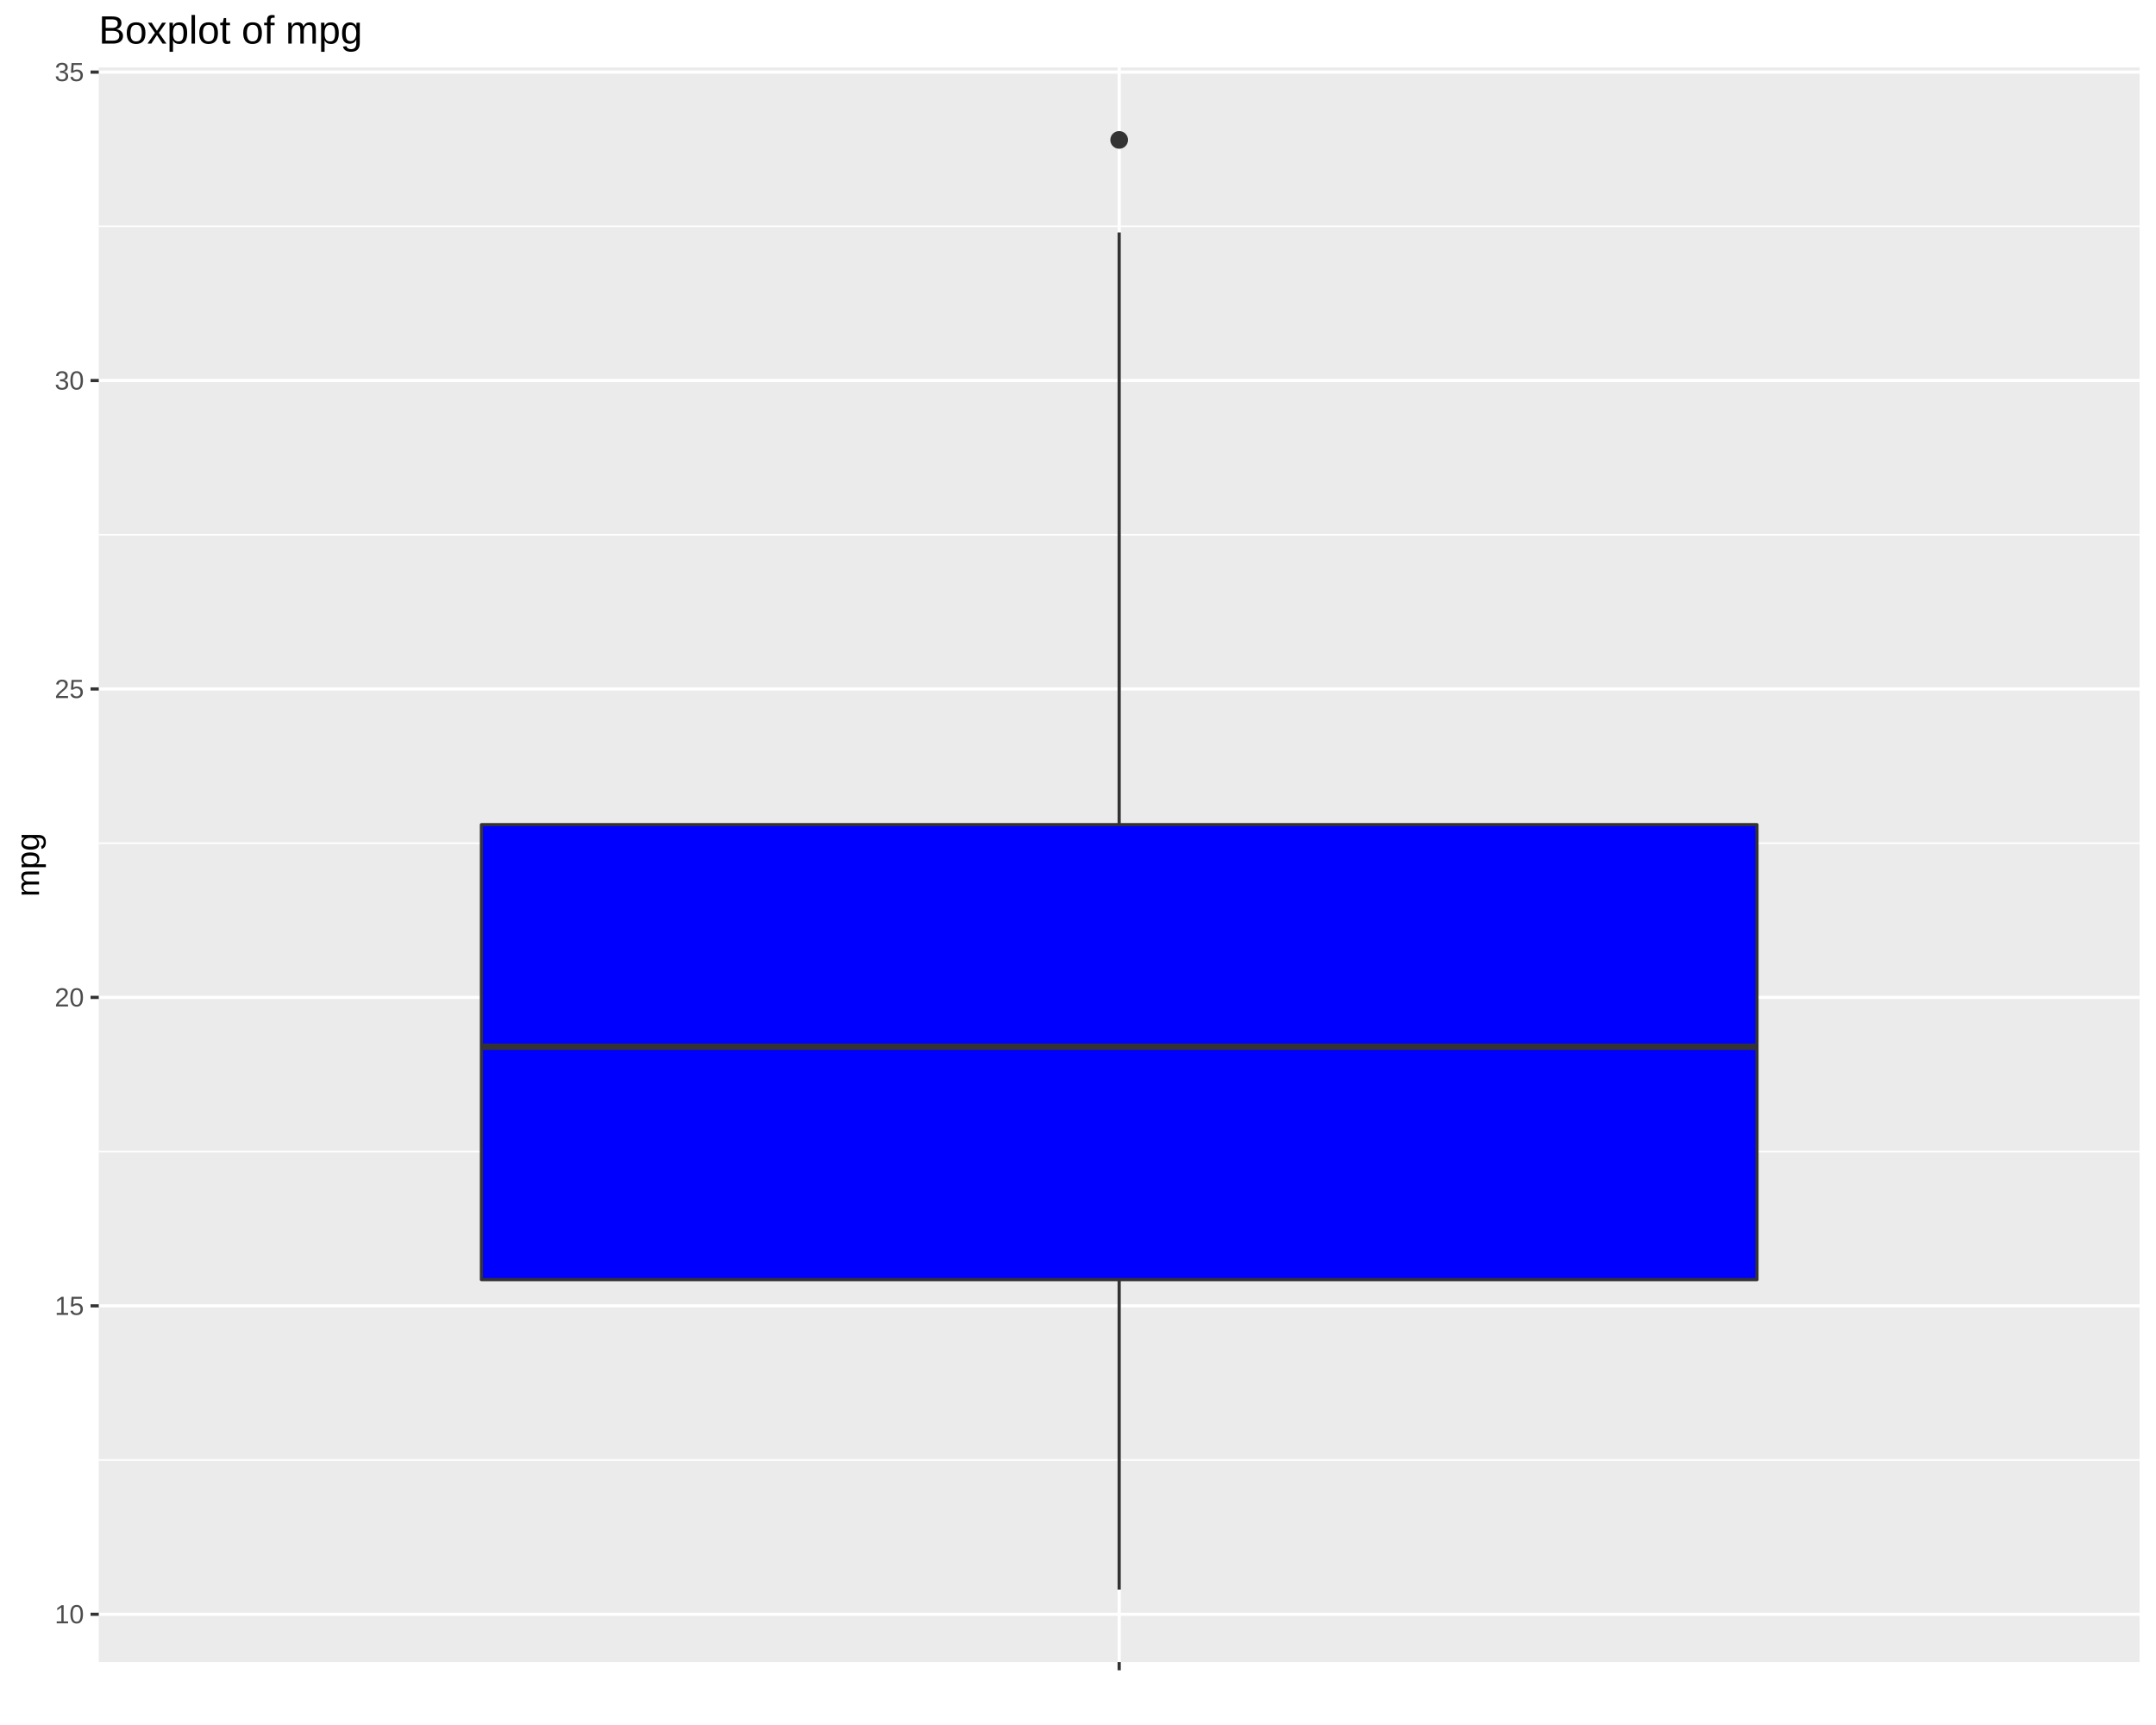
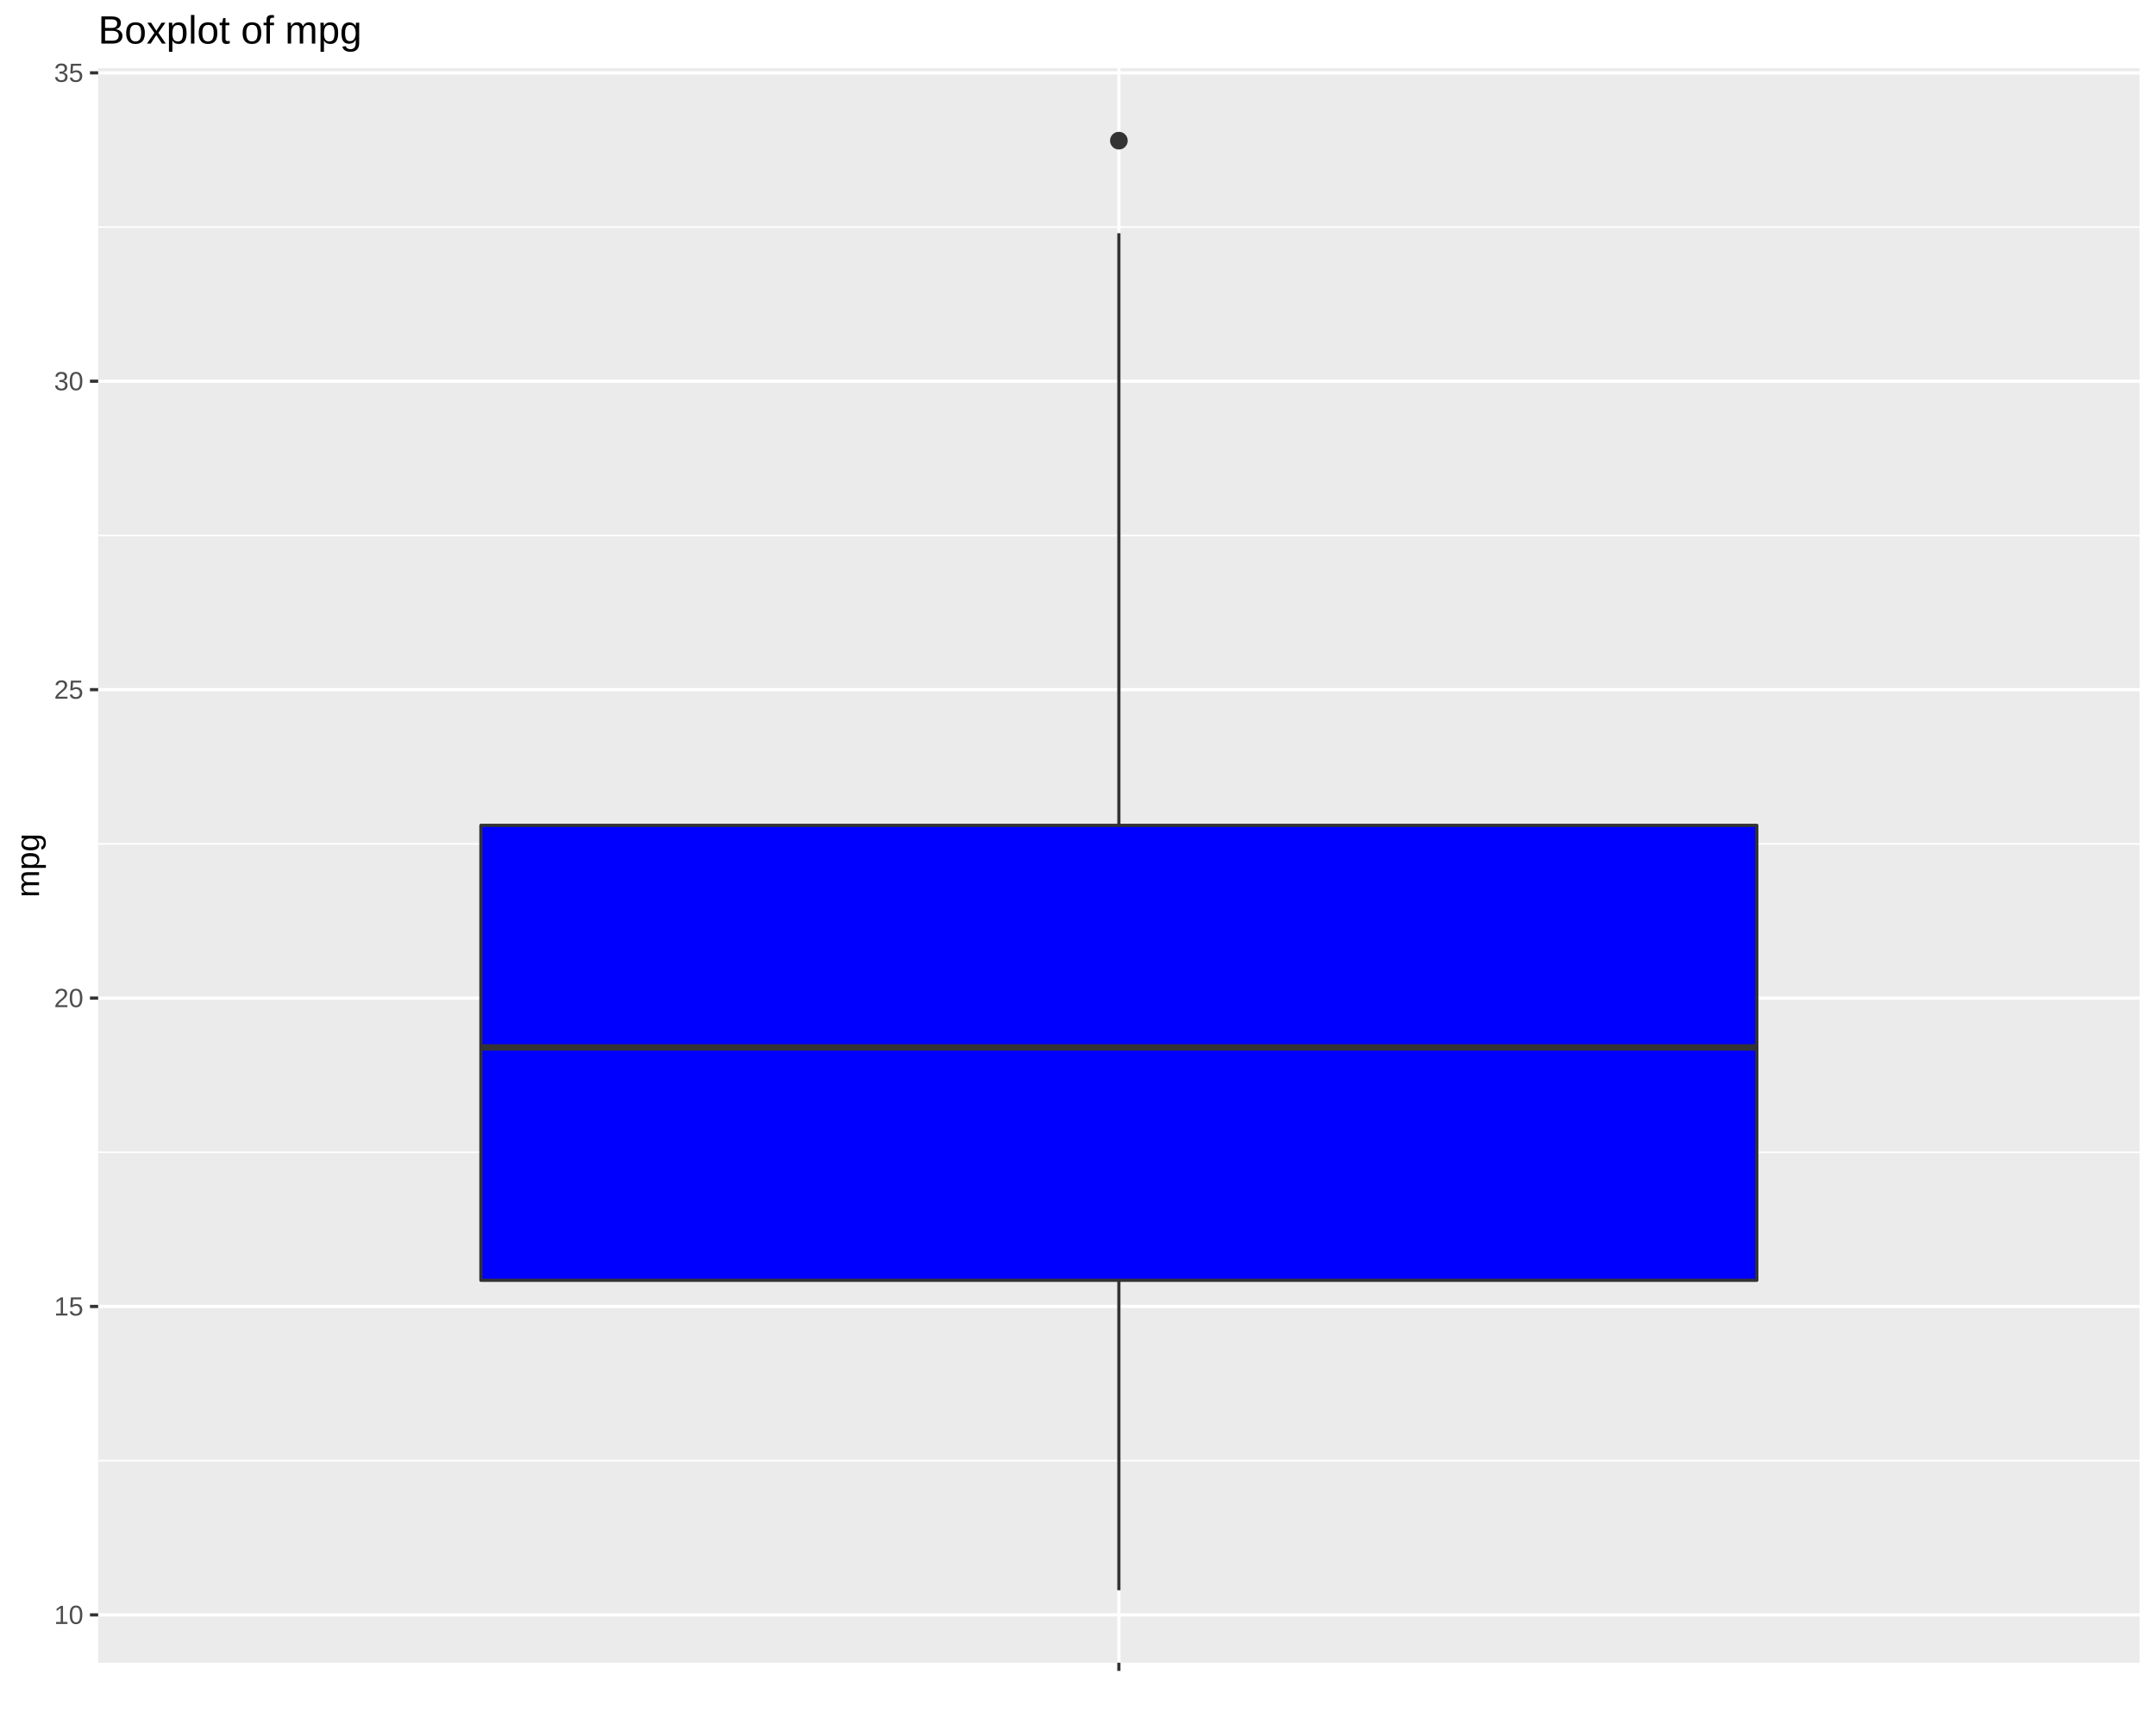
<svg xmlns="http://www.w3.org/2000/svg" viewBox="0 0 720.00 576.00">
  <defs>
    <style type="text/css">
    line, polyline, polygon, path, rect, circle {
      fill: none;
      stroke: #000000;
      stroke-linecap: round;
      stroke-linejoin: round;
      stroke-miterlimit: 10.00;
    }
  </style>
  </defs>
  <rect width="100%" height="100%" style="stroke: none; fill: #FFFFFF;" />
  <rect x="0.00" y="0.00" width="720.00" height="576.00" style="stroke-width: 1.07; stroke: #FFFFFF; fill: #FFFFFF;" />
  <defs>
-     <clipPath id="cpMzIuOTh8NzE0LjUyfDU1NC45OXwyMi41Mg==">
-       <rect x="32.98" y="22.52" width="681.54" height="532.47" />
+     <clipPath id="cpMzIuNzh8NzE0LjUyfDU1NS4yMHwyMi43Nw==">
+       <rect x="32.78" y="22.77" width="681.74" height="532.43" />
    </clipPath>
  </defs>
-   <rect x="32.98" y="22.52" width="681.54" height="532.47" style="stroke-width: 1.07; stroke: none; fill: #EBEBEB;" clip-path="url(#cpMzIuOTh8NzE0LjUyfDU1NC45OXwyMi41Mg==)" />
-   <polyline points="32.98,487.53 714.52,487.53 " style="stroke-width: 0.53; stroke: #FFFFFF; stroke-linecap: butt;" clip-path="url(#cpMzIuOTh8NzE0LjUyfDU1NC45OXwyMi41Mg==)" />
-   <polyline points="32.98,384.54 714.52,384.54 " style="stroke-width: 0.53; stroke: #FFFFFF; stroke-linecap: butt;" clip-path="url(#cpMzIuOTh8NzE0LjUyfDU1NC45OXwyMi41Mg==)" />
-   <polyline points="32.98,281.55 714.52,281.55 " style="stroke-width: 0.53; stroke: #FFFFFF; stroke-linecap: butt;" clip-path="url(#cpMzIuOTh8NzE0LjUyfDU1NC45OXwyMi41Mg==)" />
-   <polyline points="32.98,178.56 714.52,178.56 " style="stroke-width: 0.53; stroke: #FFFFFF; stroke-linecap: butt;" clip-path="url(#cpMzIuOTh8NzE0LjUyfDU1NC45OXwyMi41Mg==)" />
-   <polyline points="32.98,75.56 714.52,75.56 " style="stroke-width: 0.53; stroke: #FFFFFF; stroke-linecap: butt;" clip-path="url(#cpMzIuOTh8NzE0LjUyfDU1NC45OXwyMi41Mg==)" />
-   <polyline points="32.98,539.03 714.52,539.03 " style="stroke-width: 1.07; stroke: #FFFFFF; stroke-linecap: butt;" clip-path="url(#cpMzIuOTh8NzE0LjUyfDU1NC45OXwyMi41Mg==)" />
-   <polyline points="32.98,436.04 714.52,436.04 " style="stroke-width: 1.07; stroke: #FFFFFF; stroke-linecap: butt;" clip-path="url(#cpMzIuOTh8NzE0LjUyfDU1NC45OXwyMi41Mg==)" />
-   <polyline points="32.98,333.04 714.52,333.04 " style="stroke-width: 1.07; stroke: #FFFFFF; stroke-linecap: butt;" clip-path="url(#cpMzIuOTh8NzE0LjUyfDU1NC45OXwyMi41Mg==)" />
-   <polyline points="32.98,230.05 714.52,230.05 " style="stroke-width: 1.07; stroke: #FFFFFF; stroke-linecap: butt;" clip-path="url(#cpMzIuOTh8NzE0LjUyfDU1NC45OXwyMi41Mg==)" />
-   <polyline points="32.98,127.06 714.52,127.06 " style="stroke-width: 1.07; stroke: #FFFFFF; stroke-linecap: butt;" clip-path="url(#cpMzIuOTh8NzE0LjUyfDU1NC45OXwyMi41Mg==)" />
-   <polyline points="32.98,24.07 714.52,24.07 " style="stroke-width: 1.07; stroke: #FFFFFF; stroke-linecap: butt;" clip-path="url(#cpMzIuOTh8NzE0LjUyfDU1NC45OXwyMi41Mg==)" />
-   <polyline points="373.75,554.99 373.75,22.52 " style="stroke-width: 1.07; stroke: #FFFFFF; stroke-linecap: butt;" clip-path="url(#cpMzIuOTh8NzE0LjUyfDU1NC45OXwyMi41Mg==)" />
-   <circle cx="373.75" cy="46.72" r="1.95pt" style="stroke-width: 0.71; stroke: #333333; fill: #333333;" clip-path="url(#cpMzIuOTh8NzE0LjUyfDU1NC45OXwyMi41Mg==)" />
-   <line x1="373.75" y1="275.37" x2="373.75" y2="77.62" style="stroke-width: 1.07; stroke: #333333; stroke-linecap: butt;" clip-path="url(#cpMzIuOTh8NzE0LjUyfDU1NC45OXwyMi41Mg==)" />
-   <line x1="373.75" y1="427.28" x2="373.75" y2="530.79" style="stroke-width: 1.07; stroke: #333333; stroke-linecap: butt;" clip-path="url(#cpMzIuOTh8NzE0LjUyfDU1NC45OXwyMi41Mg==)" />
-   <polygon points="160.77,275.37 160.77,427.28 586.73,427.28 586.73,275.37 160.77,275.37 " style="stroke-width: 1.07; stroke: #333333; fill: #0000FF;" clip-path="url(#cpMzIuOTh8NzE0LjUyfDU1NC45OXwyMi41Mg==)" />
-   <line x1="160.77" y1="349.52" x2="586.73" y2="349.52" style="stroke-width: 2.13; stroke: #333333; stroke-linecap: butt;" clip-path="url(#cpMzIuOTh8NzE0LjUyfDU1NC45OXwyMi41Mg==)" />
+   <rect x="32.78" y="22.77" width="681.74" height="532.43" style="stroke-width: 1.07; stroke: none; fill: #EBEBEB;" clip-path="url(#cpMzIuNzh8NzE0LjUyfDU1NS4yMHwyMi43Nw==)" />
+   <polyline points="32.78,487.74 714.52,487.74 " style="stroke-width: 0.53; stroke: #FFFFFF; stroke-linecap: butt;" clip-path="url(#cpMzIuNzh8NzE0LjUyfDU1NS4yMHwyMi43Nw==)" />
+   <polyline points="32.78,384.76 714.52,384.76 " style="stroke-width: 0.53; stroke: #FFFFFF; stroke-linecap: butt;" clip-path="url(#cpMzIuNzh8NzE0LjUyfDU1NS4yMHwyMi43Nw==)" />
+   <polyline points="32.78,281.78 714.52,281.78 " style="stroke-width: 0.53; stroke: #FFFFFF; stroke-linecap: butt;" clip-path="url(#cpMzIuNzh8NzE0LjUyfDU1NS4yMHwyMi43Nw==)" />
+   <polyline points="32.78,178.79 714.52,178.79 " style="stroke-width: 0.53; stroke: #FFFFFF; stroke-linecap: butt;" clip-path="url(#cpMzIuNzh8NzE0LjUyfDU1NS4yMHwyMi43Nw==)" />
+   <polyline points="32.78,75.81 714.52,75.81 " style="stroke-width: 0.53; stroke: #FFFFFF; stroke-linecap: butt;" clip-path="url(#cpMzIuNzh8NzE0LjUyfDU1NS4yMHwyMi43Nw==)" />
+   <polyline points="32.78,539.23 714.52,539.23 " style="stroke-width: 1.07; stroke: #FFFFFF; stroke-linecap: butt;" clip-path="url(#cpMzIuNzh8NzE0LjUyfDU1NS4yMHwyMi43Nw==)" />
+   <polyline points="32.78,436.25 714.52,436.25 " style="stroke-width: 1.07; stroke: #FFFFFF; stroke-linecap: butt;" clip-path="url(#cpMzIuNzh8NzE0LjUyfDU1NS4yMHwyMi43Nw==)" />
+   <polyline points="32.78,333.27 714.52,333.27 " style="stroke-width: 1.07; stroke: #FFFFFF; stroke-linecap: butt;" clip-path="url(#cpMzIuNzh8NzE0LjUyfDU1NS4yMHwyMi43Nw==)" />
+   <polyline points="32.78,230.28 714.52,230.28 " style="stroke-width: 1.07; stroke: #FFFFFF; stroke-linecap: butt;" clip-path="url(#cpMzIuNzh8NzE0LjUyfDU1NS4yMHwyMi43Nw==)" />
+   <polyline points="32.78,127.30 714.52,127.30 " style="stroke-width: 1.07; stroke: #FFFFFF; stroke-linecap: butt;" clip-path="url(#cpMzIuNzh8NzE0LjUyfDU1NS4yMHwyMi43Nw==)" />
+   <polyline points="32.78,24.32 714.52,24.32 " style="stroke-width: 1.07; stroke: #FFFFFF; stroke-linecap: butt;" clip-path="url(#cpMzIuNzh8NzE0LjUyfDU1NS4yMHwyMi43Nw==)" />
+   <polyline points="373.65,555.20 373.65,22.77 " style="stroke-width: 1.07; stroke: #FFFFFF; stroke-linecap: butt;" clip-path="url(#cpMzIuNzh8NzE0LjUyfDU1NS4yMHwyMi43Nw==)" />
+   <circle cx="373.65" cy="46.97" r="1.95pt" style="stroke-width: 0.71; stroke: #333333; fill: #333333;" clip-path="url(#cpMzIuNzh8NzE0LjUyfDU1NS4yMHwyMi43Nw==)" />
+   <line x1="373.65" y1="275.60" x2="373.65" y2="77.87" style="stroke-width: 1.07; stroke: #333333; stroke-linecap: butt;" clip-path="url(#cpMzIuNzh8NzE0LjUyfDU1NS4yMHwyMi43Nw==)" />
+   <line x1="373.65" y1="427.50" x2="373.65" y2="531.00" style="stroke-width: 1.07; stroke: #333333; stroke-linecap: butt;" clip-path="url(#cpMzIuNzh8NzE0LjUyfDU1NS4yMHwyMi43Nw==)" />
+   <polygon points="160.60,275.60 160.60,427.50 586.69,427.50 586.69,275.60 160.60,275.60 " style="stroke-width: 1.07; stroke: #333333; fill: #0000FF;" clip-path="url(#cpMzIuNzh8NzE0LjUyfDU1NS4yMHwyMi43Nw==)" />
+   <line x1="160.60" y1="349.74" x2="586.69" y2="349.74" style="stroke-width: 2.13; stroke: #333333; stroke-linecap: butt;" clip-path="url(#cpMzIuNzh8NzE0LjUyfDU1NS4yMHwyMi43Nw==)" />
  <defs>
    <clipPath id="cpMC4wMHw3MjAuMDB8NTc2LjAwfDAuMDA=">
      <rect x="0.00" y="0.00" width="720.00" height="576.00" />
    </clipPath>
  </defs>
  <g clip-path="url(#cpMC4wMHw3MjAuMDB8NTc2LjAwfDAuMDA=)">
-     <text x="18.27" y="542.05" style="font-size: 8.80px; fill: #4D4D4D; font-family: Liberation Sans;" textLength="9.78px" lengthAdjust="spacingAndGlyphs">10</text>
+     <text x="18.06" y="542.26" style="font-size: 8.80px; fill: #4D4D4D; font-family: Liberation Sans;" textLength="9.78px" lengthAdjust="spacingAndGlyphs">10</text>
  </g>
  <g clip-path="url(#cpMC4wMHw3MjAuMDB8NTc2LjAwfDAuMDA=)">
-     <text x="18.27" y="439.06" style="font-size: 8.80px; fill: #4D4D4D; font-family: Liberation Sans;" textLength="9.78px" lengthAdjust="spacingAndGlyphs">15</text>
+     <text x="18.06" y="439.27" style="font-size: 8.80px; fill: #4D4D4D; font-family: Liberation Sans;" textLength="9.78px" lengthAdjust="spacingAndGlyphs">15</text>
  </g>
  <g clip-path="url(#cpMC4wMHw3MjAuMDB8NTc2LjAwfDAuMDA=)">
-     <text x="18.27" y="336.07" style="font-size: 8.80px; fill: #4D4D4D; font-family: Liberation Sans;" textLength="9.78px" lengthAdjust="spacingAndGlyphs">20</text>
+     <text x="18.06" y="336.29" style="font-size: 8.80px; fill: #4D4D4D; font-family: Liberation Sans;" textLength="9.78px" lengthAdjust="spacingAndGlyphs">20</text>
  </g>
  <g clip-path="url(#cpMC4wMHw3MjAuMDB8NTc2LjAwfDAuMDA=)">
-     <text x="18.27" y="233.08" style="font-size: 8.80px; fill: #4D4D4D; font-family: Liberation Sans;" textLength="9.78px" lengthAdjust="spacingAndGlyphs">25</text>
+     <text x="18.06" y="233.31" style="font-size: 8.80px; fill: #4D4D4D; font-family: Liberation Sans;" textLength="9.78px" lengthAdjust="spacingAndGlyphs">25</text>
  </g>
  <g clip-path="url(#cpMC4wMHw3MjAuMDB8NTc2LjAwfDAuMDA=)">
-     <text x="18.27" y="130.08" style="font-size: 8.80px; fill: #4D4D4D; font-family: Liberation Sans;" textLength="9.78px" lengthAdjust="spacingAndGlyphs">30</text>
+     <text x="18.06" y="130.32" style="font-size: 8.80px; fill: #4D4D4D; font-family: Liberation Sans;" textLength="9.78px" lengthAdjust="spacingAndGlyphs">30</text>
  </g>
  <g clip-path="url(#cpMC4wMHw3MjAuMDB8NTc2LjAwfDAuMDA=)">
-     <text x="18.27" y="27.09" style="font-size: 8.80px; fill: #4D4D4D; font-family: Liberation Sans;" textLength="9.78px" lengthAdjust="spacingAndGlyphs">35</text>
+     <text x="18.06" y="27.34" style="font-size: 8.80px; fill: #4D4D4D; font-family: Liberation Sans;" textLength="9.78px" lengthAdjust="spacingAndGlyphs">35</text>
  </g>
-   <polyline points="30.24,539.03 32.98,539.03 " style="stroke-width: 1.07; stroke: #333333; stroke-linecap: butt;" clip-path="url(#cpMC4wMHw3MjAuMDB8NTc2LjAwfDAuMDA=)" />
-   <polyline points="30.24,436.04 32.98,436.04 " style="stroke-width: 1.07; stroke: #333333; stroke-linecap: butt;" clip-path="url(#cpMC4wMHw3MjAuMDB8NTc2LjAwfDAuMDA=)" />
-   <polyline points="30.24,333.04 32.98,333.04 " style="stroke-width: 1.07; stroke: #333333; stroke-linecap: butt;" clip-path="url(#cpMC4wMHw3MjAuMDB8NTc2LjAwfDAuMDA=)" />
-   <polyline points="30.24,230.05 32.98,230.05 " style="stroke-width: 1.07; stroke: #333333; stroke-linecap: butt;" clip-path="url(#cpMC4wMHw3MjAuMDB8NTc2LjAwfDAuMDA=)" />
-   <polyline points="30.24,127.06 32.98,127.06 " style="stroke-width: 1.07; stroke: #333333; stroke-linecap: butt;" clip-path="url(#cpMC4wMHw3MjAuMDB8NTc2LjAwfDAuMDA=)" />
-   <polyline points="30.24,24.07 32.98,24.07 " style="stroke-width: 1.07; stroke: #333333; stroke-linecap: butt;" clip-path="url(#cpMC4wMHw3MjAuMDB8NTc2LjAwfDAuMDA=)" />
-   <polyline points="373.75,557.73 373.75,554.99 " style="stroke-width: 1.07; stroke: #333333; stroke-linecap: butt;" clip-path="url(#cpMC4wMHw3MjAuMDB8NTc2LjAwfDAuMDA=)" />
+   <polyline points="30.04,539.23 32.78,539.23 " style="stroke-width: 1.07; stroke: #333333; stroke-linecap: butt;" clip-path="url(#cpMC4wMHw3MjAuMDB8NTc2LjAwfDAuMDA=)" />
+   <polyline points="30.04,436.25 32.78,436.25 " style="stroke-width: 1.07; stroke: #333333; stroke-linecap: butt;" clip-path="url(#cpMC4wMHw3MjAuMDB8NTc2LjAwfDAuMDA=)" />
+   <polyline points="30.04,333.27 32.78,333.27 " style="stroke-width: 1.07; stroke: #333333; stroke-linecap: butt;" clip-path="url(#cpMC4wMHw3MjAuMDB8NTc2LjAwfDAuMDA=)" />
+   <polyline points="30.04,230.28 32.78,230.28 " style="stroke-width: 1.07; stroke: #333333; stroke-linecap: butt;" clip-path="url(#cpMC4wMHw3MjAuMDB8NTc2LjAwfDAuMDA=)" />
+   <polyline points="30.04,127.30 32.78,127.30 " style="stroke-width: 1.07; stroke: #333333; stroke-linecap: butt;" clip-path="url(#cpMC4wMHw3MjAuMDB8NTc2LjAwfDAuMDA=)" />
+   <polyline points="30.04,24.32 32.78,24.32 " style="stroke-width: 1.07; stroke: #333333; stroke-linecap: butt;" clip-path="url(#cpMC4wMHw3MjAuMDB8NTc2LjAwfDAuMDA=)" />
+   <polyline points="373.65,557.94 373.65,555.20 " style="stroke-width: 1.07; stroke: #333333; stroke-linecap: butt;" clip-path="url(#cpMC4wMHw3MjAuMDB8NTc2LjAwfDAuMDA=)" />
  <g clip-path="url(#cpMC4wMHw3MjAuMDB8NTc2LjAwfDAuMDA=)">
-     <text transform="translate(13.04,299.46) rotate(-90)" style="font-size: 11.00px; font-family: Liberation Sans;" textLength="21.41px" lengthAdjust="spacingAndGlyphs">mpg</text>
+     <text transform="translate(13.04,299.69) rotate(-90)" style="font-size: 11.00px; font-family: Liberation Sans;" textLength="21.41px" lengthAdjust="spacingAndGlyphs">mpg</text>
  </g>
  <g clip-path="url(#cpMC4wMHw3MjAuMDB8NTc2LjAwfDAuMDA=)">
-     <text x="32.98" y="14.56" style="font-size: 13.20px; font-family: Liberation Sans;" textLength="87.91px" lengthAdjust="spacingAndGlyphs">Boxplot of mpg</text>
+     <text x="32.78" y="14.56" style="font-size: 13.20px; font-family: Liberation Sans;" textLength="87.91px" lengthAdjust="spacingAndGlyphs">Boxplot of mpg</text>
  </g>
</svg>
